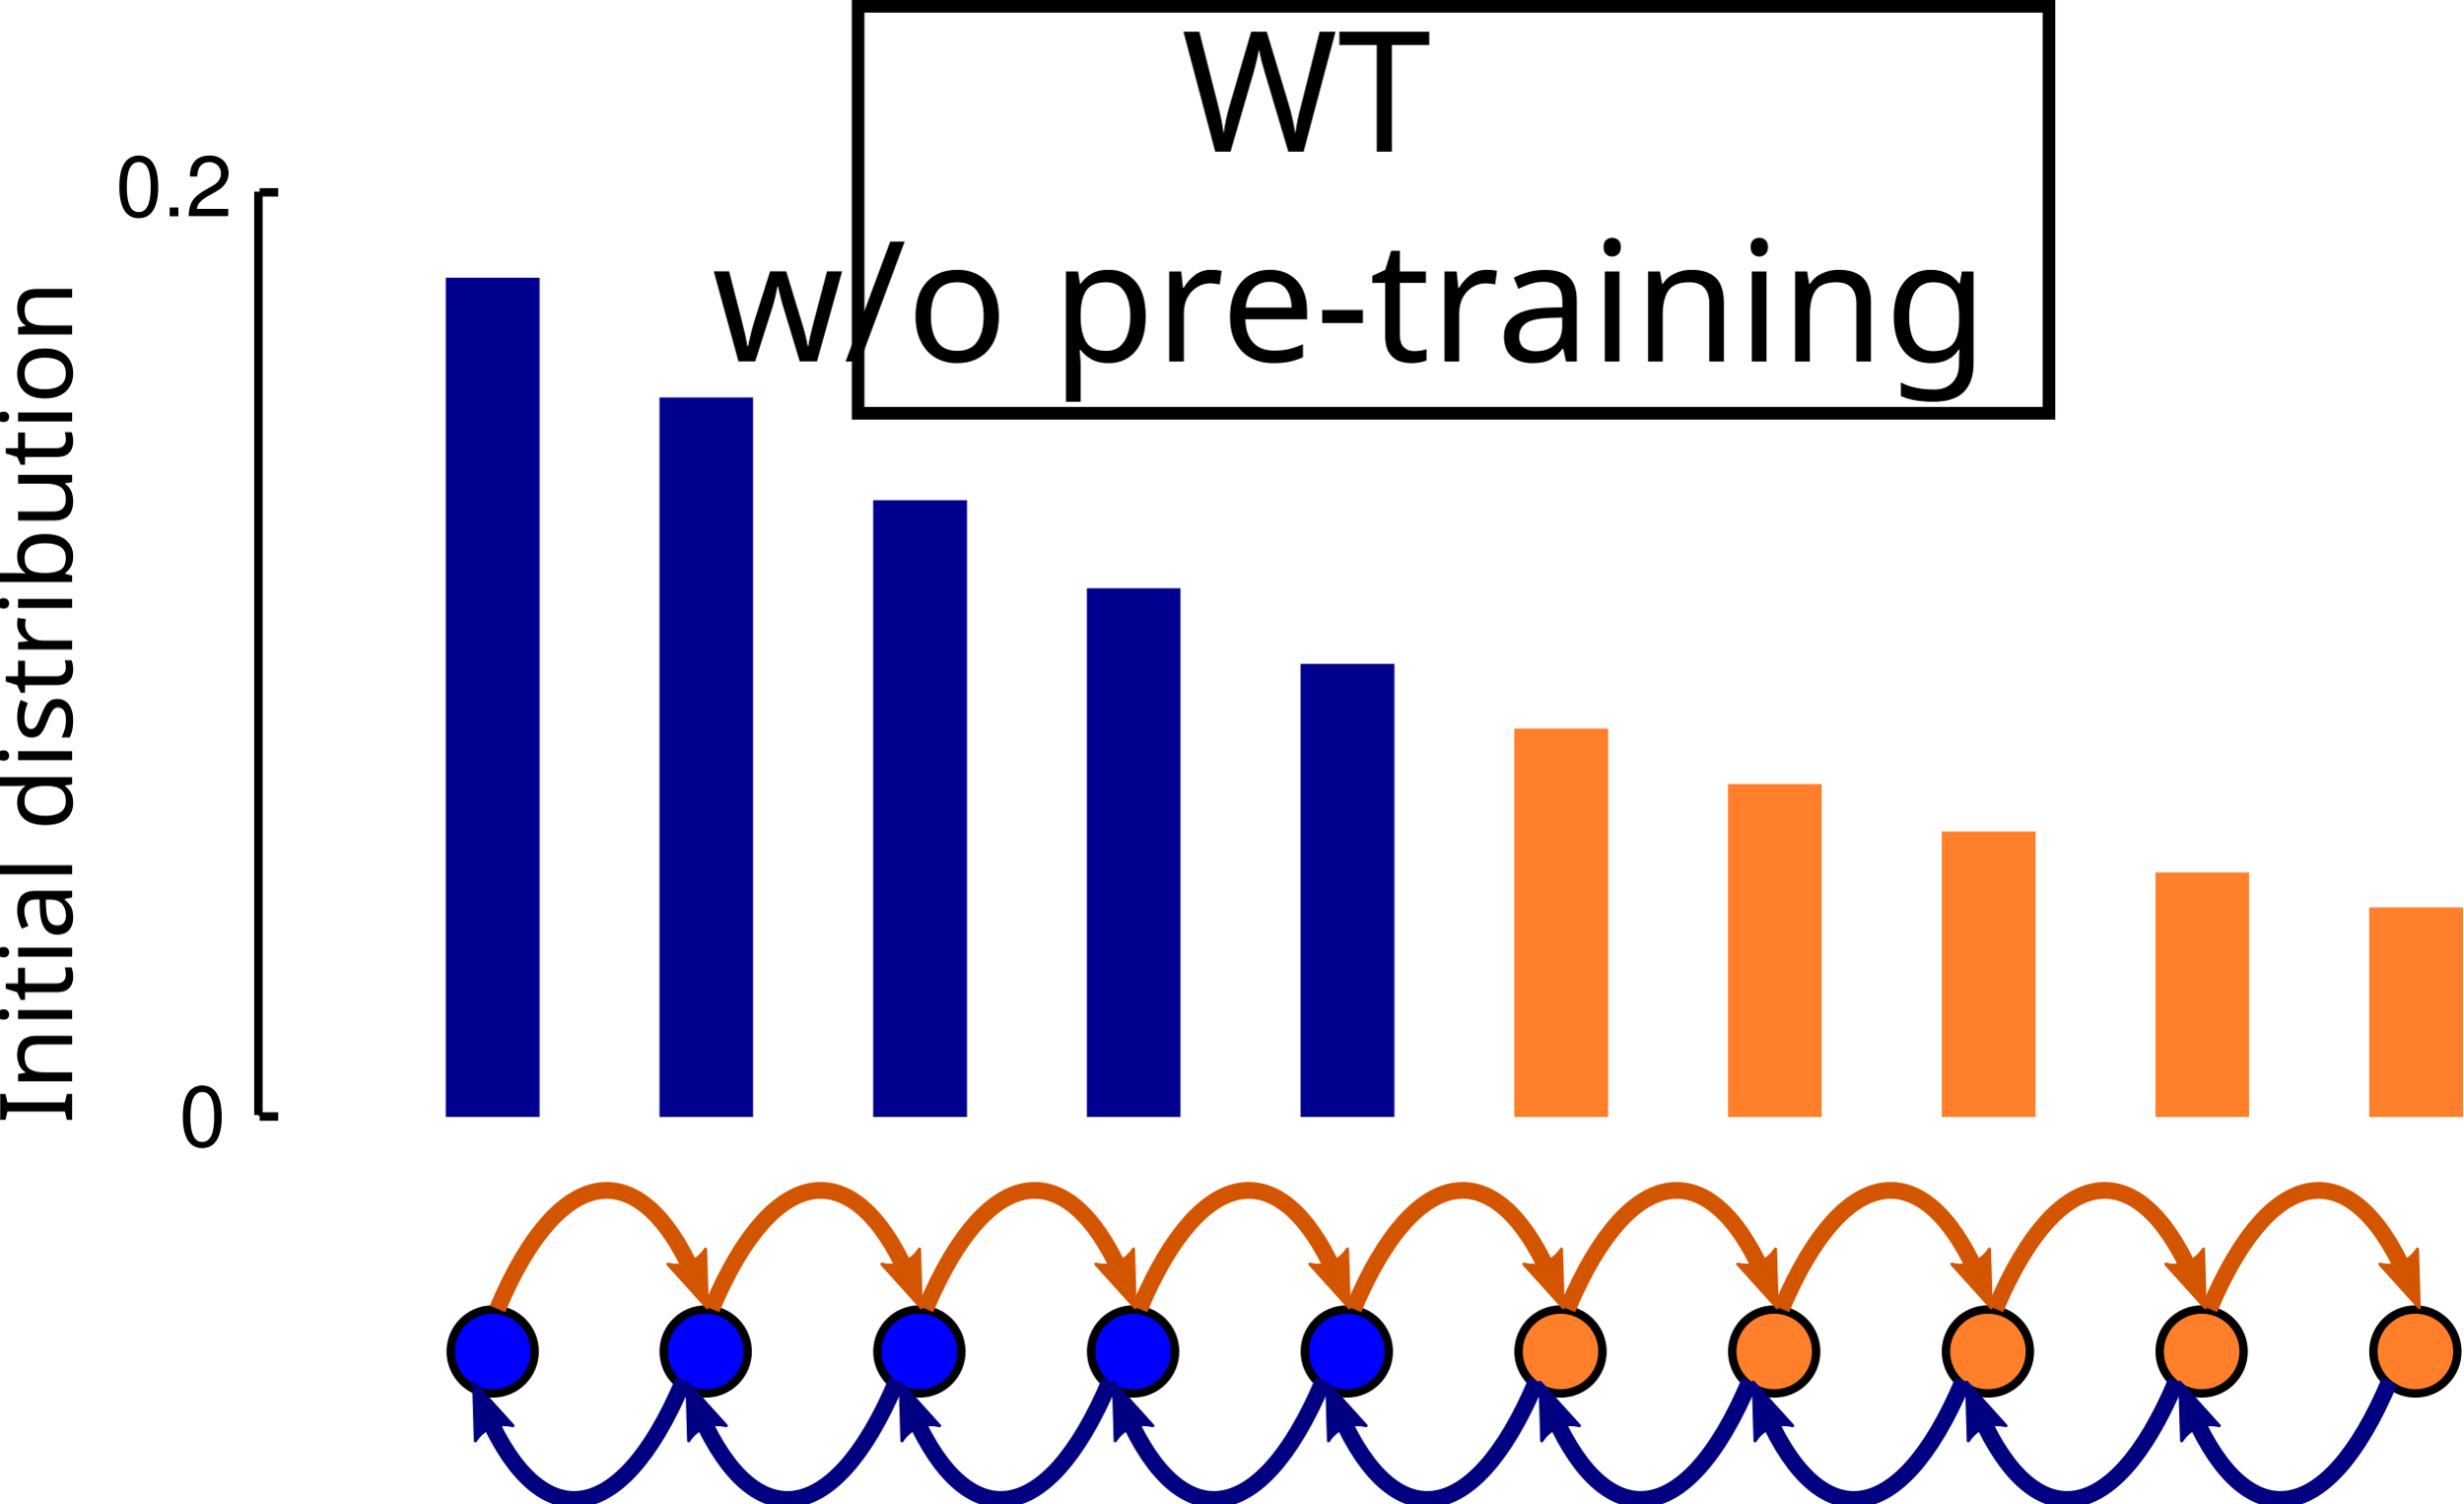
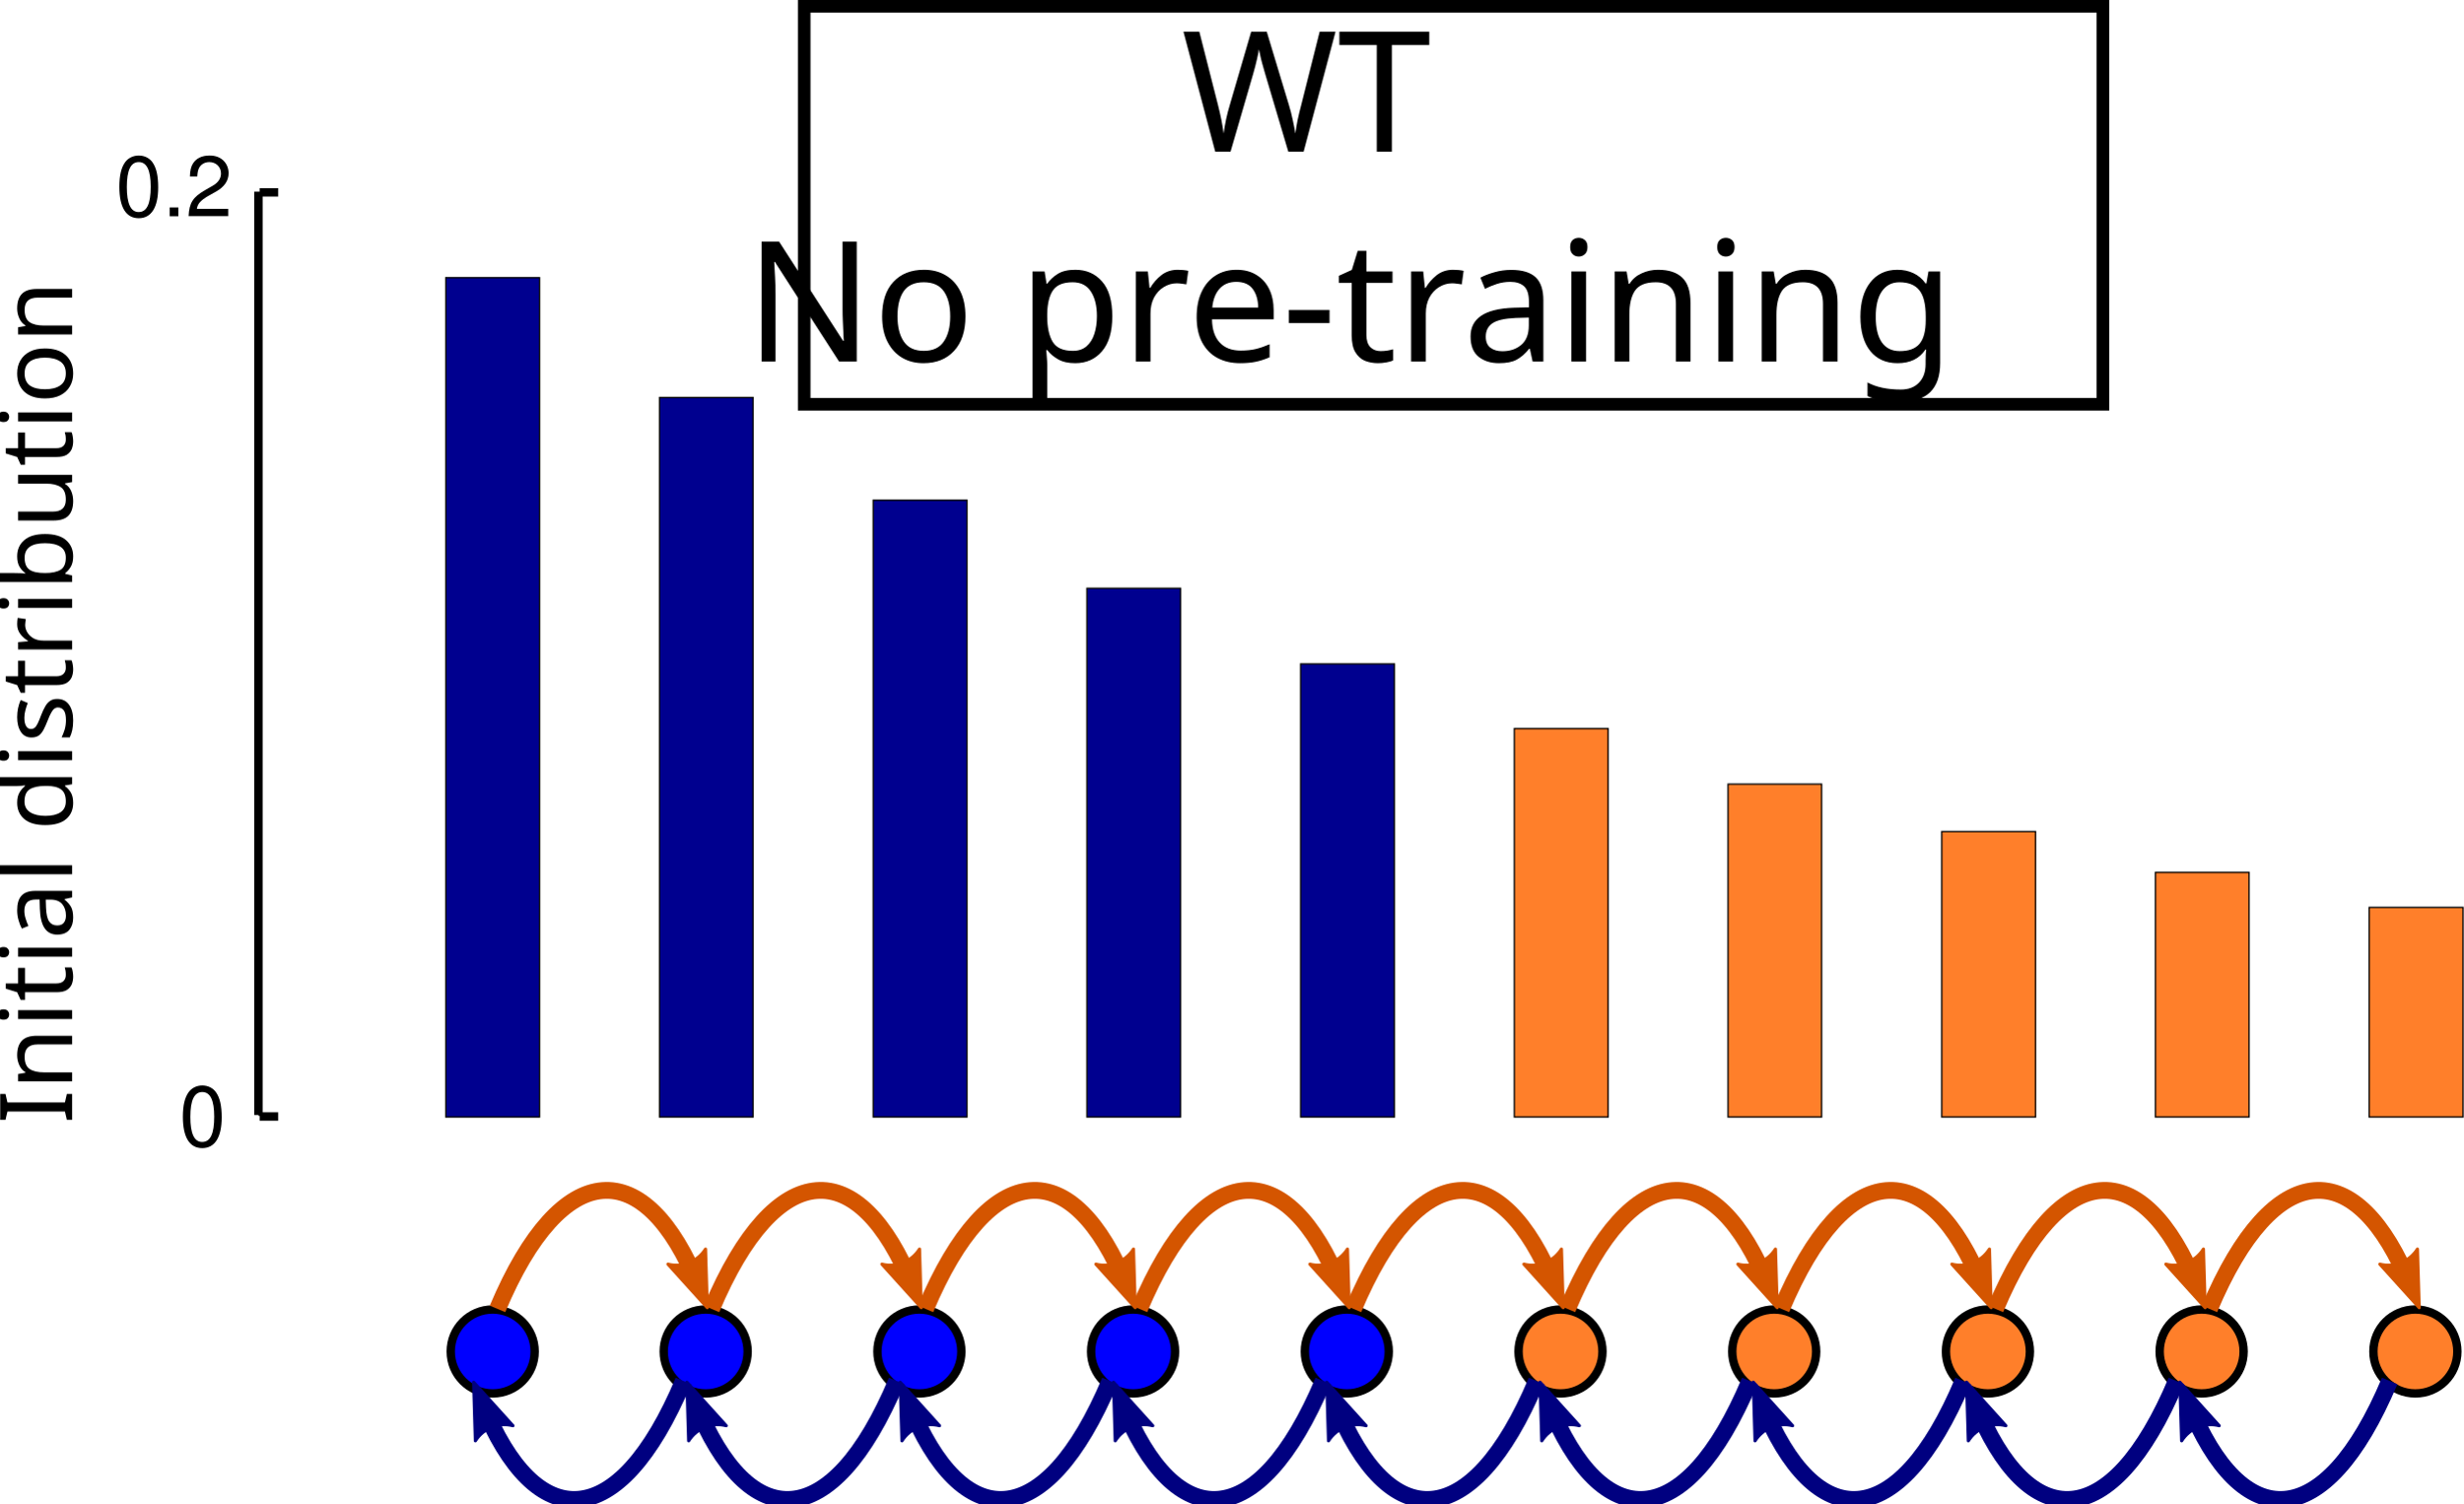
<svg xmlns="http://www.w3.org/2000/svg" width="293.356" height="179.144" id="svg2" version="1.1">
  <defs id="defs4">
    <marker style="overflow:visible" id="Arrow2Send" refX="0" refY="0" orient="auto">
      <path transform="matrix(-0.3,0,0,-0.3,0.69,0)" d="M 8.719,4.034 -2.207,0.016 8.719,-4.002 c -1.745,2.372 -1.735,5.617 -6e-7,8.035 z" style="font-size:12px;fill-rule:evenodd;stroke-width:0.625;stroke-linejoin:round" id="path4544" />
    </marker>
    <marker style="overflow:visible" id="Arrow2Sstart" refX="0" refY="0" orient="auto">
      <path transform="matrix(0.3,0,0,0.3,-0.69,0)" d="M 8.719,4.034 -2.207,0.016 8.719,-4.002 c -1.745,2.372 -1.735,5.617 -6e-7,8.035 z" style="font-size:12px;fill-rule:evenodd;stroke-width:0.625;stroke-linejoin:round" id="path4541" />
    </marker>
    <marker style="overflow:visible" id="Arrow2Send-4" refX="0" refY="0" orient="auto">
      <path transform="matrix(-0.3,0,0,-0.3,0.69,0)" d="M 8.719,4.034 -2.207,0.016 8.719,-4.002 c -1.745,2.372 -1.735,5.617 -6e-7,8.035 z" style="font-size:12px;fill-rule:evenodd;stroke-width:0.625;stroke-linejoin:round" id="path4544-5" />
    </marker>
    <marker style="overflow:visible" id="Arrow2Send-3" refX="0" refY="0" orient="auto">
      <path transform="matrix(-0.3,0,0,-0.3,0.69,0)" d="M 8.719,4.034 -2.207,0.016 8.719,-4.002 c -1.745,2.372 -1.735,5.617 -6e-7,8.035 z" style="font-size:12px;fill-rule:evenodd;stroke-width:0.625;stroke-linejoin:round" id="path4544-52" />
    </marker>
    <marker style="overflow:visible" id="Arrow2Send-9" refX="0" refY="0" orient="auto">
      <path transform="matrix(-0.3,0,0,-0.3,0.69,0)" d="M 8.719,4.034 -2.207,0.016 8.719,-4.002 c -1.745,2.372 -1.735,5.617 -6e-7,8.035 z" style="font-size:12px;fill-rule:evenodd;stroke-width:0.625;stroke-linejoin:round" id="path4544-4" />
    </marker>
    <marker style="overflow:visible" id="Arrow2Send-0" refX="0" refY="0" orient="auto">
      <path transform="matrix(-0.3,0,0,-0.3,0.69,0)" d="M 8.719,4.034 -2.207,0.016 8.719,-4.002 c -1.745,2.372 -1.735,5.617 -6e-7,8.035 z" style="font-size:12px;fill-rule:evenodd;stroke-width:0.625;stroke-linejoin:round" id="path4544-59" />
    </marker>
    <marker style="overflow:visible" id="Arrow2Send-6" refX="0" refY="0" orient="auto">
      <path transform="matrix(-0.3,0,0,-0.3,0.69,0)" d="M 8.719,4.034 -2.207,0.016 8.719,-4.002 c -1.745,2.372 -1.735,5.617 -6e-7,8.035 z" style="font-size:12px;fill-rule:evenodd;stroke-width:0.625;stroke-linejoin:round" id="path4544-594" />
    </marker>
    <marker style="overflow:visible" id="Arrow2Send-43" refX="0" refY="0" orient="auto">
      <path transform="matrix(-0.3,0,0,-0.3,0.69,0)" d="M 8.719,4.034 -2.207,0.016 8.719,-4.002 c -1.745,2.372 -1.735,5.617 -6e-7,8.035 z" style="font-size:12px;fill-rule:evenodd;stroke-width:0.625;stroke-linejoin:round" id="path4544-54" />
    </marker>
    <marker style="overflow:visible" id="Arrow2Send-41" refX="0" refY="0" orient="auto">
      <path transform="matrix(-0.3,0,0,-0.3,0.69,0)" d="M 8.719,4.034 -2.207,0.016 8.719,-4.002 c -1.745,2.372 -1.735,5.617 -6e-7,8.035 z" style="font-size:12px;fill-rule:evenodd;stroke-width:0.625;stroke-linejoin:round" id="path4544-6" />
    </marker>
    <marker style="overflow:visible" id="Arrow2Send-1" refX="0" refY="0" orient="auto">
      <path transform="matrix(-0.3,0,0,-0.3,0.69,0)" d="M 8.719,4.034 -2.207,0.016 8.719,-4.002 c -1.745,2.372 -1.735,5.617 -6e-7,8.035 z" style="font-size:12px;fill-rule:evenodd;stroke-width:0.625;stroke-linejoin:round" id="path4544-58" />
    </marker>
    <marker style="overflow:visible" id="Arrow2Send-01" refX="0" refY="0" orient="auto">
      <path transform="matrix(-0.3,0,0,-0.3,0.69,0)" d="M 8.719,4.034 -2.207,0.016 8.719,-4.002 c -1.745,2.372 -1.735,5.617 -6e-7,8.035 z" style="font-size:12px;fill-rule:evenodd;stroke-width:0.625;stroke-linejoin:round" id="path4544-40" />
    </marker>
    <marker style="overflow:visible" id="Arrow2Send-91" refX="0" refY="0" orient="auto">
      <path transform="matrix(-0.3,0,0,-0.3,0.69,0)" d="M 8.719,4.034 -2.207,0.016 8.719,-4.002 c -1.745,2.372 -1.735,5.617 -6e-7,8.035 z" style="font-size:12px;fill-rule:evenodd;stroke-width:0.625;stroke-linejoin:round" id="path4544-7" />
    </marker>
    <marker style="overflow:visible" id="Arrow2Send-96" refX="0" refY="0" orient="auto">
      <path transform="matrix(-0.3,0,0,-0.3,0.69,0)" d="M 8.719,4.034 -2.207,0.016 8.719,-4.002 c -1.745,2.372 -1.735,5.617 -6e-7,8.035 z" style="font-size:12px;fill-rule:evenodd;stroke-width:0.625;stroke-linejoin:round" id="path4544-8" />
    </marker>
    <marker style="overflow:visible" id="Arrow2Send-30" refX="0" refY="0" orient="auto">
      <path transform="matrix(-0.3,0,0,-0.3,0.69,0)" d="M 8.719,4.034 -2.207,0.016 8.719,-4.002 c -1.745,2.372 -1.735,5.617 -6e-7,8.035 z" style="font-size:12px;fill-rule:evenodd;stroke-width:0.625;stroke-linejoin:round" id="path4544-2" />
    </marker>
    <marker style="overflow:visible" id="Arrow2Send-92" refX="0" refY="0" orient="auto">
      <path transform="matrix(-0.3,0,0,-0.3,0.69,0)" d="M 8.719,4.034 -2.207,0.016 8.719,-4.002 c -1.745,2.372 -1.735,5.617 -6e-7,8.035 z" style="font-size:12px;fill-rule:evenodd;stroke-width:0.625;stroke-linejoin:round" id="path4544-24" />
    </marker>
    <marker style="overflow:visible" id="Arrow2Send-8" refX="0" refY="0" orient="auto">
      <path transform="matrix(-0.3,0,0,-0.3,0.69,0)" d="M 8.719,4.034 -2.207,0.016 8.719,-4.002 c -1.745,2.372 -1.735,5.617 -6e-7,8.035 z" style="font-size:12px;fill-rule:evenodd;stroke-width:0.625;stroke-linejoin:round" id="path4544-72" />
    </marker>
    <marker style="overflow:visible" id="Arrow2Send-34" refX="0" refY="0" orient="auto">
      <path transform="matrix(-0.3,0,0,-0.3,0.69,0)" d="M 8.719,4.034 -2.207,0.016 8.719,-4.002 c -1.745,2.372 -1.735,5.617 -6e-7,8.035 z" style="font-size:12px;fill-rule:evenodd;stroke-width:0.625;stroke-linejoin:round" id="path4544-3" />
    </marker>
    <marker style="overflow:visible" id="Arrow2Send-32" refX="0" refY="0" orient="auto">
      <path transform="matrix(-0.3,0,0,-0.3,0.69,0)" d="M 8.719,4.034 -2.207,0.016 8.719,-4.002 c -1.745,2.372 -1.735,5.617 -6e-7,8.035 z" style="font-size:12px;fill-rule:evenodd;stroke-width:0.625;stroke-linejoin:round" id="path4544-76" />
    </marker>
    <marker style="overflow:visible" id="Arrow2Send-36" refX="0" refY="0" orient="auto">
      <path transform="matrix(-0.3,0,0,-0.3,0.69,0)" d="M 8.719,4.034 -2.207,0.016 8.719,-4.002 c -1.745,2.372 -1.735,5.617 -6e-7,8.035 z" style="font-size:12px;fill-rule:evenodd;stroke-width:0.625;stroke-linejoin:round" id="path4544-9" />
    </marker>
    <marker style="overflow:visible" id="Arrow2Send-33" refX="0" refY="0" orient="auto">
      <path transform="matrix(-0.3,0,0,-0.3,0.69,0)" d="M 8.719,4.034 -2.207,0.016 8.719,-4.002 c -1.745,2.372 -1.735,5.617 -6e-7,8.035 z" style="font-size:12px;fill-rule:evenodd;stroke-width:0.625;stroke-linejoin:round" id="path4544-0" />
    </marker>
    <marker style="overflow:visible" id="Arrow2SendM" refX="0" refY="0" orient="auto">
      <path transform="matrix(-0.3,0,0,-0.3,0.69,0)" d="M 8.719,4.034 -2.207,0.016 8.719,-4.002 c -1.745,2.372 -1.735,5.617 -6e-7,8.035 z" style="font-size:12px;fill:#aa0000;fill-rule:evenodd;stroke:#aa0000;stroke-width:0.625;stroke-linejoin:round" id="path3097" />
    </marker>
    <marker style="overflow:visible" id="Arrow2Sendg" refX="0" refY="0" orient="auto">
      <path transform="matrix(-0.3,0,0,-0.3,0.69,0)" d="M 8.719,4.034 -2.207,0.016 8.719,-4.002 c -1.745,2.372 -1.735,5.617 -6e-7,8.035 z" style="font-size:12px;fill:#aa0000;fill-rule:evenodd;stroke:#aa0000;stroke-width:0.625;stroke-linejoin:round" id="path3100" />
    </marker>
    <marker style="overflow:visible" id="Arrow2Send3" refX="0" refY="0" orient="auto">
      <path transform="matrix(-0.3,0,0,-0.3,0.69,0)" d="M 8.719,4.034 -2.207,0.016 8.719,-4.002 c -1.745,2.372 -1.735,5.617 -6e-7,8.035 z" style="font-size:12px;fill:#aa0000;fill-rule:evenodd;stroke:#aa0000;stroke-width:0.625;stroke-linejoin:round" id="path3103" />
    </marker>
    <marker style="overflow:visible" id="Arrow2Sends" refX="0" refY="0" orient="auto">
      <path transform="matrix(-0.3,0,0,-0.3,0.69,0)" d="M 8.719,4.034 -2.207,0.016 8.719,-4.002 c -1.745,2.372 -1.735,5.617 -6e-7,8.035 z" style="font-size:12px;fill:#aa0000;fill-rule:evenodd;stroke:#aa0000;stroke-width:0.625;stroke-linejoin:round" id="path3106" />
    </marker>
    <marker style="overflow:visible" id="Arrow2Sendz" refX="0" refY="0" orient="auto">
      <path transform="matrix(-0.3,0,0,-0.3,0.69,0)" d="M 8.719,4.034 -2.207,0.016 8.719,-4.002 c -1.745,2.372 -1.735,5.617 -6e-7,8.035 z" style="font-size:12px;fill:#aa0000;fill-rule:evenodd;stroke:#aa0000;stroke-width:0.625;stroke-linejoin:round" id="path3109" />
    </marker>
    <marker style="overflow:visible" id="Arrow2SendI" refX="0" refY="0" orient="auto">
      <path transform="matrix(-0.3,0,0,-0.3,0.69,0)" d="M 8.719,4.034 -2.207,0.016 8.719,-4.002 c -1.745,2.372 -1.735,5.617 -6e-7,8.035 z" style="font-size:12px;fill:#aa0000;fill-rule:evenodd;stroke:#aa0000;stroke-width:0.625;stroke-linejoin:round" id="path3112" />
    </marker>
    <marker style="overflow:visible" id="Arrow2Send7" refX="0" refY="0" orient="auto">
      <path transform="matrix(-0.3,0,0,-0.3,0.69,0)" d="M 8.719,4.034 -2.207,0.016 8.719,-4.002 c -1.745,2.372 -1.735,5.617 -6e-7,8.035 z" style="font-size:12px;fill:#aa0000;fill-rule:evenodd;stroke:#aa0000;stroke-width:0.625;stroke-linejoin:round" id="path3115" />
    </marker>
    <marker style="overflow:visible" id="Arrow2SendG" refX="0" refY="0" orient="auto">
      <path transform="matrix(-0.3,0,0,-0.3,0.69,0)" d="M 8.719,4.034 -2.207,0.016 8.719,-4.002 c -1.745,2.372 -1.735,5.617 -6e-7,8.035 z" style="font-size:12px;fill:#aa0000;fill-rule:evenodd;stroke:#aa0000;stroke-width:0.625;stroke-linejoin:round" id="path3118" />
    </marker>
    <marker style="overflow:visible" id="Arrow2SendJ" refX="0" refY="0" orient="auto">
      <path transform="matrix(-0.3,0,0,-0.3,0.69,0)" d="M 8.719,4.034 -2.207,0.016 8.719,-4.002 c -1.745,2.372 -1.735,5.617 -6e-7,8.035 z" style="font-size:12px;fill:#aa0000;fill-rule:evenodd;stroke:#aa0000;stroke-width:0.625;stroke-linejoin:round" id="path3121" />
    </marker>
    <marker style="overflow:visible" id="Arrow2Sendzk" refX="0" refY="0" orient="auto">
      <path transform="matrix(-0.3,0,0,-0.3,0.69,0)" d="M 8.719,4.034 -2.207,0.016 8.719,-4.002 c -1.745,2.372 -1.735,5.617 -6e-7,8.035 z" style="font-size:12px;fill:#000080;fill-rule:evenodd;stroke:#000080;stroke-width:0.625;stroke-linejoin:round" id="path3315" />
    </marker>
    <marker style="overflow:visible" id="Arrow2SendD" refX="0" refY="0" orient="auto">
      <path transform="matrix(-0.3,0,0,-0.3,0.69,0)" d="M 8.719,4.034 -2.207,0.016 8.719,-4.002 c -1.745,2.372 -1.735,5.617 -6e-7,8.035 z" style="font-size:12px;fill:#000080;fill-rule:evenodd;stroke:#000080;stroke-width:0.625;stroke-linejoin:round" id="path3318" />
    </marker>
    <marker style="overflow:visible" id="Arrow2SendO" refX="0" refY="0" orient="auto">
      <path transform="matrix(-0.3,0,0,-0.3,0.69,0)" d="M 8.719,4.034 -2.207,0.016 8.719,-4.002 c -1.745,2.372 -1.735,5.617 -6e-7,8.035 z" style="font-size:12px;fill:#000080;fill-rule:evenodd;stroke:#000080;stroke-width:0.625;stroke-linejoin:round" id="path3321" />
    </marker>
    <marker style="overflow:visible" id="Arrow2Sendu" refX="0" refY="0" orient="auto">
      <path transform="matrix(-0.3,0,0,-0.3,0.69,0)" d="M 8.719,4.034 -2.207,0.016 8.719,-4.002 c -1.745,2.372 -1.735,5.617 -6e-7,8.035 z" style="font-size:12px;fill:#000080;fill-rule:evenodd;stroke:#000080;stroke-width:0.625;stroke-linejoin:round" id="path3324" />
    </marker>
    <marker style="overflow:visible" id="Arrow2Sendd" refX="0" refY="0" orient="auto">
      <path transform="matrix(-0.3,0,0,-0.3,0.69,0)" d="M 8.719,4.034 -2.207,0.016 8.719,-4.002 c -1.745,2.372 -1.735,5.617 -6e-7,8.035 z" style="font-size:12px;fill:#000080;fill-rule:evenodd;stroke:#000080;stroke-width:0.625;stroke-linejoin:round" id="path3327" />
    </marker>
    <marker style="overflow:visible" id="Arrow2Send9" refX="0" refY="0" orient="auto">
      <path transform="matrix(-0.3,0,0,-0.3,0.69,0)" d="M 8.719,4.034 -2.207,0.016 8.719,-4.002 c -1.745,2.372 -1.735,5.617 -6e-7,8.035 z" style="font-size:12px;fill:#000080;fill-rule:evenodd;stroke:#000080;stroke-width:0.625;stroke-linejoin:round" id="path3330" />
    </marker>
    <marker style="overflow:visible" id="Arrow2SendI1" refX="0" refY="0" orient="auto">
      <path transform="matrix(-0.3,0,0,-0.3,0.69,0)" d="M 8.719,4.034 -2.207,0.016 8.719,-4.002 c -1.745,2.372 -1.735,5.617 -6e-7,8.035 z" style="font-size:12px;fill:#000080;fill-rule:evenodd;stroke:#000080;stroke-width:0.625;stroke-linejoin:round" id="path3333" />
    </marker>
    <marker style="overflow:visible" id="Arrow2Senda" refX="0" refY="0" orient="auto">
      <path transform="matrix(-0.3,0,0,-0.3,0.69,0)" d="M 8.719,4.034 -2.207,0.016 8.719,-4.002 c -1.745,2.372 -1.735,5.617 -6e-7,8.035 z" style="font-size:12px;fill:#000080;fill-rule:evenodd;stroke:#000080;stroke-width:0.625;stroke-linejoin:round" id="path3336" />
    </marker>
    <marker style="overflow:visible" id="Arrow2SendaN" refX="0" refY="0" orient="auto">
      <path transform="matrix(-0.3,0,0,-0.3,0.69,0)" d="M 8.719,4.034 -2.207,0.016 8.719,-4.002 c -1.745,2.372 -1.735,5.617 -6e-7,8.035 z" style="font-size:12px;fill:#000080;fill-rule:evenodd;stroke:#000080;stroke-width:0.625;stroke-linejoin:round" id="path3339" />
    </marker>
    <marker style="overflow:visible" id="Arrow2SendMs" refX="0" refY="0" orient="auto">
      <path transform="matrix(-0.3,0,0,-0.3,0.69,0)" d="M 8.719,4.034 -2.207,0.016 8.719,-4.002 c -1.745,2.372 -1.735,5.617 -6e-7,8.035 z" style="font-size:12px;fill:#d45500;fill-rule:evenodd;stroke:#d45500;stroke-width:0.625;stroke-linejoin:round" id="path4234" />
    </marker>
    <marker style="overflow:visible" id="Arrow2SendgY" refX="0" refY="0" orient="auto">
      <path transform="matrix(-0.3,0,0,-0.3,0.69,0)" d="M 8.719,4.034 -2.207,0.016 8.719,-4.002 c -1.745,2.372 -1.735,5.617 -6e-7,8.035 z" style="font-size:12px;fill:#d45500;fill-rule:evenodd;stroke:#d45500;stroke-width:0.625;stroke-linejoin:round" id="path4237" />
    </marker>
    <marker style="overflow:visible" id="Arrow2Send3m" refX="0" refY="0" orient="auto">
      <path transform="matrix(-0.3,0,0,-0.3,0.69,0)" d="M 8.719,4.034 -2.207,0.016 8.719,-4.002 c -1.745,2.372 -1.735,5.617 -6e-7,8.035 z" style="font-size:12px;fill:#d45500;fill-rule:evenodd;stroke:#d45500;stroke-width:0.625;stroke-linejoin:round" id="path4240" />
    </marker>
    <marker style="overflow:visible" id="Arrow2SendsC" refX="0" refY="0" orient="auto">
      <path transform="matrix(-0.3,0,0,-0.3,0.69,0)" d="M 8.719,4.034 -2.207,0.016 8.719,-4.002 c -1.745,2.372 -1.735,5.617 -6e-7,8.035 z" style="font-size:12px;fill:#d45500;fill-rule:evenodd;stroke:#d45500;stroke-width:0.625;stroke-linejoin:round" id="path4243" />
    </marker>
    <marker style="overflow:visible" id="Arrow2Sendzx" refX="0" refY="0" orient="auto">
      <path transform="matrix(-0.3,0,0,-0.3,0.69,0)" d="M 8.719,4.034 -2.207,0.016 8.719,-4.002 c -1.745,2.372 -1.735,5.617 -6e-7,8.035 z" style="font-size:12px;fill:#d45500;fill-rule:evenodd;stroke:#d45500;stroke-width:0.625;stroke-linejoin:round" id="path4246" />
    </marker>
    <marker style="overflow:visible" id="Arrow2SendId" refX="0" refY="0" orient="auto">
      <path transform="matrix(-0.3,0,0,-0.3,0.69,0)" d="M 8.719,4.034 -2.207,0.016 8.719,-4.002 c -1.745,2.372 -1.735,5.617 -6e-7,8.035 z" style="font-size:12px;fill:#d45500;fill-rule:evenodd;stroke:#d45500;stroke-width:0.625;stroke-linejoin:round" id="path4249" />
    </marker>
    <marker style="overflow:visible" id="Arrow2Send76" refX="0" refY="0" orient="auto">
      <path transform="matrix(-0.3,0,0,-0.3,0.69,0)" d="M 8.719,4.034 -2.207,0.016 8.719,-4.002 c -1.745,2.372 -1.735,5.617 -6e-7,8.035 z" style="font-size:12px;fill:#d45500;fill-rule:evenodd;stroke:#d45500;stroke-width:0.625;stroke-linejoin:round" id="path4252" />
    </marker>
    <marker style="overflow:visible" id="Arrow2SendGr" refX="0" refY="0" orient="auto">
      <path transform="matrix(-0.3,0,0,-0.3,0.69,0)" d="M 8.719,4.034 -2.207,0.016 8.719,-4.002 c -1.745,2.372 -1.735,5.617 -6e-7,8.035 z" style="font-size:12px;fill:#d45500;fill-rule:evenodd;stroke:#d45500;stroke-width:0.625;stroke-linejoin:round" id="path4255" />
    </marker>
    <marker style="overflow:visible" id="Arrow2SendJK" refX="0" refY="0" orient="auto">
      <path transform="matrix(-0.3,0,0,-0.3,0.69,0)" d="M 8.719,4.034 -2.207,0.016 8.719,-4.002 c -1.745,2.372 -1.735,5.617 -6e-7,8.035 z" style="font-size:12px;fill:#d45500;fill-rule:evenodd;stroke:#d45500;stroke-width:0.625;stroke-linejoin:round" id="path4258" />
    </marker>
  </defs>
  <g transform="translate(-84.00428,-279.9187)" id="layer1">
    <g id="g4473">
-       <path transform="matrix(-1,0,0,1,556.6883,93.57143)" style="fill:#ff7f2a;stroke:#000000;stroke-width:1;stroke-linecap:round;stroke-linejoin:round;stroke-miterlimit:4;stroke-dasharray:none;stroke-dashoffset:0" id="path2994-3-2-1" d="m 190,347.362 c 0,2.761 -2.239,5 -5,5 -2.761,0 -5,-2.239 -5,-5 0,-2.761 2.239,-5 5,-5 2.761,0 5,2.239 5,5 z" />
-       <path transform="matrix(-1,0,0,1,531.2338,93.57143)" style="fill:#ff7f2a;stroke:#000000;stroke-width:1;stroke-linecap:round;stroke-linejoin:round;stroke-miterlimit:4;stroke-dasharray:none;stroke-dashoffset:0" id="path2994-3-2-7" d="m 190,347.362 c 0,2.761 -2.239,5 -5,5 -2.761,0 -5,-2.239 -5,-5 0,-2.761 2.239,-5 5,-5 2.761,0 5,2.239 5,5 z" />
-       <path transform="matrix(-1,0,0,1,480.3247,93.57143)" style="fill:#ff7f2a;stroke:#000000;stroke-width:1;stroke-linecap:round;stroke-linejoin:round;stroke-miterlimit:4;stroke-dasharray:none;stroke-dashoffset:0" id="path2994-3-2-4" d="m 190,347.362 c 0,2.761 -2.239,5 -5,5 -2.761,0 -5,-2.239 -5,-5 0,-2.761 2.239,-5 5,-5 2.761,0 5,2.239 5,5 z" />
-       <path transform="matrix(-1,0,0,1,505.7792,93.57143)" style="fill:#ff7f2a;stroke:#000000;stroke-width:1;stroke-linecap:round;stroke-linejoin:round;stroke-miterlimit:4;stroke-dasharray:none;stroke-dashoffset:0" id="path2994-3-2-0" d="m 190,347.362 c 0,2.761 -2.239,5 -5,5 -2.761,0 -5,-2.239 -5,-5 0,-2.761 2.239,-5 5,-5 2.761,0 5,2.239 5,5 z" />
-       <path transform="matrix(-1,0,0,1,454.8701,93.57143)" style="fill:#ff7f2a;stroke:#000000;stroke-width:1;stroke-linecap:round;stroke-linejoin:round;stroke-miterlimit:4;stroke-dasharray:none;stroke-dashoffset:0" id="path2994-3-2-9" d="m 190,347.362 c 0,2.761 -2.239,5 -5,5 -2.761,0 -5,-2.239 -5,-5 0,-2.761 2.239,-5 5,-5 2.761,0 5,2.239 5,5 z" />
-       <path transform="matrix(-1,0,0,1,327.6834,93.57143)" style="fill:#0000ff;stroke:#000000;stroke-width:1;stroke-linecap:round;stroke-linejoin:round;stroke-miterlimit:4;stroke-dasharray:none;stroke-dashoffset:0" id="path2994-4" d="m 190,347.362 c 0,2.761 -2.239,5 -5,5 -2.761,0 -5,-2.239 -5,-5 0,-2.761 2.239,-5 5,-5 2.761,0 5,2.239 5,5 z" />
-       <path transform="matrix(-1,0,0,1,353.0519,93.57143)" style="fill:#0000ff;stroke:#000000;stroke-width:1;stroke-linecap:round;stroke-linejoin:round;stroke-miterlimit:4;stroke-dasharray:none;stroke-dashoffset:0" id="path2994-8" d="m 190,347.362 c 0,2.761 -2.239,5 -5,5 -2.761,0 -5,-2.239 -5,-5 0,-2.761 2.239,-5 5,-5 2.761,0 5,2.239 5,5 z" />
-       <path transform="matrix(-1,0,0,1,378.5065,93.57143)" style="fill:#0000ff;stroke:#000000;stroke-width:1;stroke-linecap:round;stroke-linejoin:round;stroke-miterlimit:4;stroke-dasharray:none;stroke-dashoffset:0" id="path2994-82" d="m 190,347.362 c 0,2.761 -2.239,5 -5,5 -2.761,0 -5,-2.239 -5,-5 0,-2.761 2.239,-5 5,-5 2.761,0 5,2.239 5,5 z" />
-       <path transform="matrix(-1,0,0,1,403.961,93.57143)" style="fill:#0000ff;stroke:#000000;stroke-width:1;stroke-linecap:round;stroke-linejoin:round;stroke-miterlimit:4;stroke-dasharray:none;stroke-dashoffset:0" id="path2994-45" d="m 190,347.362 c 0,2.761 -2.239,5 -5,5 -2.761,0 -5,-2.239 -5,-5 0,-2.761 2.239,-5 5,-5 2.761,0 5,2.239 5,5 z" />
-       <path transform="matrix(-1,0,0,1,429.4156,93.57143)" style="fill:#0000ff;stroke:#000000;stroke-width:1;stroke-linecap:round;stroke-linejoin:round;stroke-miterlimit:4;stroke-dasharray:none;stroke-dashoffset:0" id="path2994-5" d="m 190,347.362 c 0,2.761 -2.239,5 -5,5 -2.761,0 -5,-2.239 -5,-5 0,-2.761 2.239,-5 5,-5 2.761,0 5,2.239 5,5 z" />
+       <path transform="matrix(-1,0,0,1,556.6883,93.57143)" style="fill:#ff7f2a;stroke:#000000;stroke-width:1;stroke-linecap:round;stroke-linejoin:round;stroke-miterlimit:4;stroke-dasharray:none;stroke-dashoffset:0" id="path2994-3-2-1" d="m 190,347.362 a 5,5 0 0 1 -5,5 5,5 0 0 1 -5,-5 5,5 0 0 1 5,-5 5,5 0 0 1 5,5 z" />
+       <path transform="matrix(-1,0,0,1,531.2338,93.57143)" style="fill:#ff7f2a;stroke:#000000;stroke-width:1;stroke-linecap:round;stroke-linejoin:round;stroke-miterlimit:4;stroke-dasharray:none;stroke-dashoffset:0" id="path2994-3-2-7" d="m 190,347.362 a 5,5 0 0 1 -5,5 5,5 0 0 1 -5,-5 5,5 0 0 1 5,-5 5,5 0 0 1 5,5 z" />
+       <path transform="matrix(-1,0,0,1,480.3247,93.57143)" style="fill:#ff7f2a;stroke:#000000;stroke-width:1;stroke-linecap:round;stroke-linejoin:round;stroke-miterlimit:4;stroke-dasharray:none;stroke-dashoffset:0" id="path2994-3-2-4" d="m 190,347.362 a 5,5 0 0 1 -5,5 5,5 0 0 1 -5,-5 5,5 0 0 1 5,-5 5,5 0 0 1 5,5 z" />
+       <path transform="matrix(-1,0,0,1,505.7792,93.57143)" style="fill:#ff7f2a;stroke:#000000;stroke-width:1;stroke-linecap:round;stroke-linejoin:round;stroke-miterlimit:4;stroke-dasharray:none;stroke-dashoffset:0" id="path2994-3-2-0" d="m 190,347.362 a 5,5 0 0 1 -5,5 5,5 0 0 1 -5,-5 5,5 0 0 1 5,-5 5,5 0 0 1 5,5 z" />
+       <path transform="matrix(-1,0,0,1,454.8701,93.57143)" style="fill:#ff7f2a;stroke:#000000;stroke-width:1;stroke-linecap:round;stroke-linejoin:round;stroke-miterlimit:4;stroke-dasharray:none;stroke-dashoffset:0" id="path2994-3-2-9" d="m 190,347.362 a 5,5 0 0 1 -5,5 5,5 0 0 1 -5,-5 5,5 0 0 1 5,-5 5,5 0 0 1 5,5 z" />
+       <path transform="matrix(-1,0,0,1,327.6834,93.57143)" style="fill:#0000ff;stroke:#000000;stroke-width:1;stroke-linecap:round;stroke-linejoin:round;stroke-miterlimit:4;stroke-dasharray:none;stroke-dashoffset:0" id="path2994-4" d="m 190,347.362 a 5,5 0 0 1 -5,5 5,5 0 0 1 -5,-5 5,5 0 0 1 5,-5 5,5 0 0 1 5,5 z" />
+       <path transform="matrix(-1,0,0,1,353.0519,93.57143)" style="fill:#0000ff;stroke:#000000;stroke-width:1;stroke-linecap:round;stroke-linejoin:round;stroke-miterlimit:4;stroke-dasharray:none;stroke-dashoffset:0" id="path2994-8" d="m 190,347.362 a 5,5 0 0 1 -5,5 5,5 0 0 1 -5,-5 5,5 0 0 1 5,-5 5,5 0 0 1 5,5 z" />
+       <path transform="matrix(-1,0,0,1,378.5065,93.57143)" style="fill:#0000ff;stroke:#000000;stroke-width:1;stroke-linecap:round;stroke-linejoin:round;stroke-miterlimit:4;stroke-dasharray:none;stroke-dashoffset:0" id="path2994-82" d="m 190,347.362 a 5,5 0 0 1 -5,5 5,5 0 0 1 -5,-5 5,5 0 0 1 5,-5 5,5 0 0 1 5,5 z" />
+       <path transform="matrix(-1,0,0,1,403.961,93.57143)" style="fill:#0000ff;stroke:#000000;stroke-width:1;stroke-linecap:round;stroke-linejoin:round;stroke-miterlimit:4;stroke-dasharray:none;stroke-dashoffset:0" id="path2994-45" d="m 190,347.362 a 5,5 0 0 1 -5,5 5,5 0 0 1 -5,-5 5,5 0 0 1 5,-5 5,5 0 0 1 5,5 z" />
+       <path transform="matrix(-1,0,0,1,429.4156,93.57143)" style="fill:#0000ff;stroke:#000000;stroke-width:1;stroke-linecap:round;stroke-linejoin:round;stroke-miterlimit:4;stroke-dasharray:none;stroke-dashoffset:0" id="path2994-5" d="m 190,347.362 a 5,5 0 0 1 -5,5 5,5 0 0 1 -5,-5 5,5 0 0 1 5,-5 5,5 0 0 1 5,5 z" />
      <path style="fill:none;stroke:#d45500;stroke-width:2;stroke-linecap:butt;stroke-linejoin:miter;stroke-miterlimit:4;stroke-opacity:1;stroke-dasharray:none;marker-end:url(#Arrow2Sendzx)" d="m 143.256,435.86 c 7.696,-18.279 17.625,-18.423 23.968,-2.651" id="path5894-5" />
      <path style="fill:none;stroke:#d45500;stroke-width:2;stroke-linecap:butt;stroke-linejoin:miter;stroke-miterlimit:4;stroke-opacity:1;stroke-dasharray:none;marker-end:url(#Arrow2SendsC)" d="m 347.157,435.86 c 7.696,-18.279 17.625,-18.423 23.968,-2.651" id="path5894-5-4" />
      <path style="fill:none;stroke:#d45500;stroke-width:2;stroke-linecap:butt;stroke-linejoin:miter;stroke-miterlimit:4;stroke-opacity:1;stroke-dasharray:none;marker-end:url(#Arrow2SendgY)" d="m 321.669,435.86 c 7.696,-18.279 17.625,-18.423 23.968,-2.651" id="path5894-5-9" />
      <path style="fill:none;stroke:#d45500;stroke-width:2;stroke-linecap:butt;stroke-linejoin:miter;stroke-miterlimit:4;stroke-opacity:1;stroke-dasharray:none;marker-end:url(#Arrow2SendJK)" d="m 296.182,435.86 c 7.696,-18.279 17.625,-18.423 23.968,-2.651" id="path5894-5-93" />
      <path style="fill:none;stroke:#d45500;stroke-width:2;stroke-linecap:butt;stroke-linejoin:miter;stroke-miterlimit:4;stroke-opacity:1;stroke-dasharray:none;marker-end:url(#Arrow2SendGr)" d="m 270.694,435.86 c 7.696,-18.279 17.625,-18.423 23.968,-2.651" id="path5894-5-48" />
      <path style="fill:none;stroke:#d45500;stroke-width:2;stroke-linecap:butt;stroke-linejoin:miter;stroke-miterlimit:4;stroke-opacity:1;stroke-dasharray:none;marker-end:url(#Arrow2SendMs)" d="m 245.206,435.86 c 7.696,-18.279 17.625,-18.423 23.968,-2.651" id="path5894-5-8" />
      <path style="fill:none;stroke:#d45500;stroke-width:2;stroke-linecap:butt;stroke-linejoin:miter;stroke-miterlimit:4;stroke-opacity:1;stroke-dasharray:none;marker-end:url(#Arrow2Send3m)" d="m 219.719,435.86 c 7.696,-18.279 17.625,-18.423 23.968,-2.651" id="path5894-5-2" />
      <path style="fill:none;stroke:#d45500;stroke-width:2;stroke-linecap:butt;stroke-linejoin:miter;stroke-miterlimit:4;stroke-opacity:1;stroke-dasharray:none;marker-end:url(#Arrow2SendId)" d="m 194.231,435.86 c 7.696,-18.279 17.625,-18.423 23.968,-2.651" id="path5894-5-98" />
      <path style="fill:none;stroke:#d45500;stroke-width:2;stroke-linecap:butt;stroke-linejoin:miter;stroke-miterlimit:4;stroke-opacity:1;stroke-dasharray:none;marker-end:url(#Arrow2Send76)" d="m 168.743,435.86 c 7.696,-18.279 17.625,-18.423 23.968,-2.651" id="path5894-5-49" />
      <path style="fill:none;stroke:#000080;stroke-width:2;stroke-linecap:butt;stroke-linejoin:miter;stroke-miterlimit:4;stroke-opacity:1;stroke-dasharray:none;stroke-dashoffset:0;marker-end:url(#Arrow2SendD)" d="m 165.399,444.446 c -7.696,18.279 -17.625,18.423 -23.968,2.651" id="path5894-5-1" />
      <path style="fill:none;stroke:#000080;stroke-width:2;stroke-linecap:butt;stroke-linejoin:miter;stroke-miterlimit:4;stroke-opacity:1;stroke-dasharray:none;stroke-dashoffset:0;marker-end:url(#Arrow2Senda)" d="m 368.626,444.446 c -7.696,18.279 -17.625,18.423 -23.968,2.651" id="path5894-5-1-1" />
      <path style="fill:none;stroke:#000080;stroke-width:2;stroke-linecap:butt;stroke-linejoin:miter;stroke-miterlimit:4;stroke-opacity:1;stroke-dasharray:none;stroke-dashoffset:0;marker-end:url(#Arrow2Sendd)" d="m 343.223,444.446 c -7.696,18.279 -17.625,18.423 -23.968,2.651" id="path5894-5-1-19" />
      <path style="fill:none;stroke:#000080;stroke-width:2;stroke-linecap:butt;stroke-linejoin:miter;stroke-miterlimit:4;stroke-opacity:1;stroke-dasharray:none;stroke-dashoffset:0;marker-end:url(#Arrow2SendI1)" d="m 317.819,444.446 c -7.696,18.279 -17.625,18.423 -23.968,2.651" id="path5894-5-1-0" />
      <path style="fill:none;stroke:#000080;stroke-width:2;stroke-linecap:butt;stroke-linejoin:miter;stroke-miterlimit:4;stroke-opacity:1;stroke-dasharray:none;stroke-dashoffset:0;marker-end:url(#Arrow2SendO)" d="m 292.416,444.446 c -7.696,18.279 -17.625,18.423 -23.968,2.651" id="path5894-5-1-8" />
      <path style="fill:none;stroke:#000080;stroke-width:2;stroke-linecap:butt;stroke-linejoin:miter;stroke-miterlimit:4;stroke-opacity:1;stroke-dasharray:none;stroke-dashoffset:0;marker-end:url(#Arrow2Sendu)" d="m 267.013,444.446 c -7.696,18.279 -17.625,18.423 -23.968,2.651" id="path5894-5-1-9" />
      <path style="fill:none;stroke:#000080;stroke-width:2;stroke-linecap:butt;stroke-linejoin:miter;stroke-miterlimit:4;stroke-opacity:1;stroke-dasharray:none;stroke-dashoffset:0;marker-end:url(#Arrow2Sendzk)" d="m 241.609,444.446 c -7.696,18.279 -17.625,18.423 -23.968,2.651" id="path5894-5-1-95" />
      <path style="fill:none;stroke:#000080;stroke-width:2;stroke-linecap:butt;stroke-linejoin:miter;stroke-miterlimit:4;stroke-opacity:1;stroke-dasharray:none;stroke-dashoffset:0;marker-end:url(#Arrow2Send9)" d="m 216.206,444.446 c -7.696,18.279 -17.625,18.423 -23.968,2.651" id="path5894-5-1-191" />
      <path style="fill:none;stroke:#000080;stroke-width:2;stroke-linecap:butt;stroke-linejoin:miter;stroke-miterlimit:4;stroke-opacity:1;stroke-dasharray:none;stroke-dashoffset:0;marker-end:url(#Arrow2SendaN)" d="m 190.802,444.446 c -7.696,18.279 -17.625,18.423 -23.968,2.651" id="path5894-5-1-15" />
    </g>
    <text transform="matrix(0,-1,1,0,0,0)" id="text3123" y="92.594" x="-413.823" style="font-size:40px;font-style:normal;font-weight:normal;line-height:125%;letter-spacing:0px;word-spacing:0px;fill:#000000;fill-opacity:1;stroke:none;font-family:Sans" xml:space="preserve">
      <tspan style="font-size:12px" y="92.594" x="-413.823" id="tspan3125">Initial distribution</tspan>
    </text>
-     <text id="text2993" y="297.981" x="257.787" style="font-size:20px;font-style:normal;font-weight:normal;text-align:center;line-height:125%;letter-spacing:0px;word-spacing:0px;text-anchor:middle;fill:#000000;fill-opacity:1;stroke:none;font-family:Sans" xml:space="preserve">
+     <text id="text2993" y="297.981" x="257.787" style="font-style:normal;font-weight:normal;font-size:20px;line-height:125%;font-family:Sans;text-align:center;letter-spacing:0px;word-spacing:0px;text-anchor:middle;fill:#000000;fill-opacity:1;stroke:none" xml:space="preserve">
      <tspan y="297.981" x="257.787" id="tspan2995">WT</tspan>
-       <tspan id="tspan2997" y="322.981" x="257.787">w/o pre-training</tspan>
+       <tspan id="tspan2997" y="322.981" x="257.787">No pre-training</tspan>
    </text>
-     <rect y="280.669" x="186.209" height="48.482" width="141.842" id="rect3113" style="fill:none;stroke:#000000;stroke-width:1.5;stroke-linecap:butt;stroke-miterlimit:4;stroke-dasharray:none;stroke-dashoffset:0" />
+     <rect y="280.669" x="179.785" height="47.411" width="154.69" id="rect3113" style="fill:none;stroke:#000000;stroke-width:1.5;stroke-linecap:butt;stroke-miterlimit:4;stroke-dasharray:none;stroke-dashoffset:0" />
    <text y="307.25" x="129.199" id="text156-0" style="font-size:3.75px">
      <tspan y="307.25" x="129.199" id="tspan158-9" style="font-size:3.125px;font-variant:normal;font-weight:normal;writing-mode:lr-tb;fill:#000000;fill-opacity:1;fill-rule:nonzero;stroke:none;font-family:Helvetica;-inkscape-font-specification:Helvetica" />
    </text>
    <g id="g4673">
      <g transform="matrix(1,0,0,-1,96.84421,425.3064)" id="g144">
        <text id="text146" transform="matrix(1,0,0,-1,8.5,8.8332)">
          <tspan id="tspan148" y="0" x="0" style="font-size:10px;font-variant:normal;font-weight:normal;writing-mode:lr-tb;fill:#000000;fill-opacity:1;fill-rule:nonzero;stroke:none;font-family:Helvetica;-inkscape-font-specification:Helvetica">0</tspan>
        </text>
      </g>
      <path id="path150" style="fill:none;stroke:#000000;stroke-width:1;stroke-linecap:butt;stroke-linejoin:round;stroke-miterlimit:10;stroke-opacity:1;stroke-dasharray:none" d="m 114.927,302.832 2.208,0" />
      <g transform="matrix(1,0,0,-1,97.61358,490.5969)" id="g154">
        <text id="text156" transform="matrix(1,0,0,-1,0.166797,184.917)">
          <tspan id="tspan158" y="0" x="0 5.56" style="font-size:10px;font-variant:normal;font-weight:normal;writing-mode:lr-tb;fill:#000000;fill-opacity:1;fill-rule:nonzero;stroke:none;font-family:Helvetica;-inkscape-font-specification:Helvetica">0.2</tspan>
        </text>
      </g>
      <path id="path176" style="fill:none;stroke:#000000;stroke-width:0.25;stroke-linecap:butt;stroke-linejoin:round;stroke-miterlimit:10;stroke-opacity:1;stroke-dasharray:none" d="m 114.927,412.873 0,-88.012" />
      <path id="path150-1" style="fill:none;stroke:#000000;stroke-width:1;stroke-linecap:butt;stroke-linejoin:round;stroke-miterlimit:10;stroke-opacity:1;stroke-dasharray:none" d="m 114.927,412.941 2.208,0" />
      <path id="path166" style="fill:none;stroke:#000000;stroke-width:1;stroke-linecap:butt;stroke-linejoin:round;stroke-miterlimit:10;stroke-opacity:1;stroke-dasharray:none" d="m 114.784,412.769 0,-110.026" />
    </g>
-     <path d="m 137.097,412.998 11.172,0 0,-100 -11.172,0 0,100 z" style="fill:#00008f;fill-opacity:1;fill-rule:evenodd;stroke:none" id="path176-4" />
-     <path d="m 162.552,412.998 11.146,0 0,-85.729 -11.146,0 0,85.729 z" style="fill:#00008f;fill-opacity:1;fill-rule:evenodd;stroke:none" id="path180" />
-     <path d="m 188.006,412.998 11.172,0 0,-73.49 -11.172,0 0,73.49 z" style="fill:#00008f;fill-opacity:1;fill-rule:evenodd;stroke:none" id="path184" />
-     <path d="m 213.461,412.998 11.146,0 0,-62.995 -11.146,0 0,62.995 z" style="fill:#00008f;fill-opacity:1;fill-rule:evenodd;stroke:none" id="path188" />
-     <path d="m 238.916,412.998 11.172,0 0,-53.984 -11.172,0 0,53.984 z" style="fill:#00008f;fill-opacity:1;fill-rule:evenodd;stroke:none" id="path192" />
-     <path d="m 264.37,412.998 11.172,0 0,-46.276 -11.172,0 0,46.276 z" style="fill:#ff7f2a;fill-opacity:1;fill-rule:evenodd;stroke:none" id="path196" />
-     <path d="m 289.825,412.998 11.146,0 0,-39.662 -11.146,0 0,39.662 z" style="fill:#ff7f2a;fill-opacity:1;fill-rule:evenodd;stroke:none" id="path200" />
-     <path d="m 315.279,412.998 11.172,0 0,-34.01 -11.172,0 0,34.01 z" style="fill:#ff7f2a;fill-opacity:1;fill-rule:evenodd;stroke:none" id="path204" />
-     <path d="m 340.734,412.998 11.146,0 0,-29.141 -11.146,0 0,29.141 z" style="fill:#ff7f2a;fill-opacity:1;fill-rule:evenodd;stroke:none" id="path208" />
-     <path d="m 366.188,412.998 11.172,0 0,-24.974 -11.172,0 0,24.974 z" style="fill:#ff7f2a;fill-opacity:1;fill-rule:evenodd;stroke:none" id="path212" />
+     <path d="m 137.097,412.998 11.172,0 0,-100 -11.172,0 0,100 z" style="fill:#00008f;fill-opacity:1;fill-rule:evenodd;stroke:#000000;stroke-width:0.156;stroke-miterlimit:4;stroke-dasharray:none" id="path176-4" />
+     <path d="m 162.552,412.998 11.146,0 0,-85.729 -11.146,0 0,85.729 z" style="fill:#00008f;fill-opacity:1;fill-rule:evenodd;stroke:#000000;stroke-width:0.156;stroke-miterlimit:4;stroke-dasharray:none" id="path180" />
+     <path d="m 188.006,412.998 11.172,0 0,-73.49 -11.172,0 0,73.49 z" style="fill:#00008f;fill-opacity:1;fill-rule:evenodd;stroke:#000000;stroke-width:0.156;stroke-miterlimit:4;stroke-dasharray:none" id="path184" />
+     <path d="m 213.461,412.998 11.146,0 0,-62.995 -11.146,0 0,62.995 z" style="fill:#00008f;fill-opacity:1;fill-rule:evenodd;stroke:#000000;stroke-width:0.156;stroke-miterlimit:4;stroke-dasharray:none" id="path188" />
+     <path d="m 238.916,412.998 11.172,0 0,-53.984 -11.172,0 0,53.984 z" style="fill:#00008f;fill-opacity:1;fill-rule:evenodd;stroke:#000000;stroke-width:0.156;stroke-miterlimit:4;stroke-dasharray:none" id="path192" />
+     <path d="m 264.37,412.998 11.172,0 0,-46.276 -11.172,0 0,46.276 z" style="fill:#ff7f2a;fill-opacity:1;fill-rule:evenodd;stroke:#000000;stroke-width:0.156;stroke-miterlimit:4;stroke-dasharray:none" id="path196" />
+     <path d="m 289.825,412.998 11.146,0 0,-39.662 -11.146,0 0,39.662 z" style="fill:#ff7f2a;fill-opacity:1;fill-rule:evenodd;stroke:#000000;stroke-width:0.156;stroke-miterlimit:4;stroke-dasharray:none" id="path200" />
+     <path d="m 315.279,412.998 11.172,0 0,-34.01 -11.172,0 0,34.01 z" style="fill:#ff7f2a;fill-opacity:1;fill-rule:evenodd;stroke:#000000;stroke-width:0.156;stroke-miterlimit:4;stroke-dasharray:none" id="path204" />
+     <path d="m 340.734,412.998 11.146,0 0,-29.141 -11.146,0 0,29.141 z" style="fill:#ff7f2a;fill-opacity:1;fill-rule:evenodd;stroke:#000000;stroke-width:0.156;stroke-miterlimit:4;stroke-dasharray:none" id="path208" />
+     <path d="m 366.188,412.998 11.172,0 0,-24.974 -11.172,0 0,24.974 z" style="fill:#ff7f2a;fill-opacity:1;fill-rule:evenodd;stroke:#000000;stroke-width:0.156;stroke-miterlimit:4;stroke-dasharray:none" id="path212" />
  </g>
</svg>
